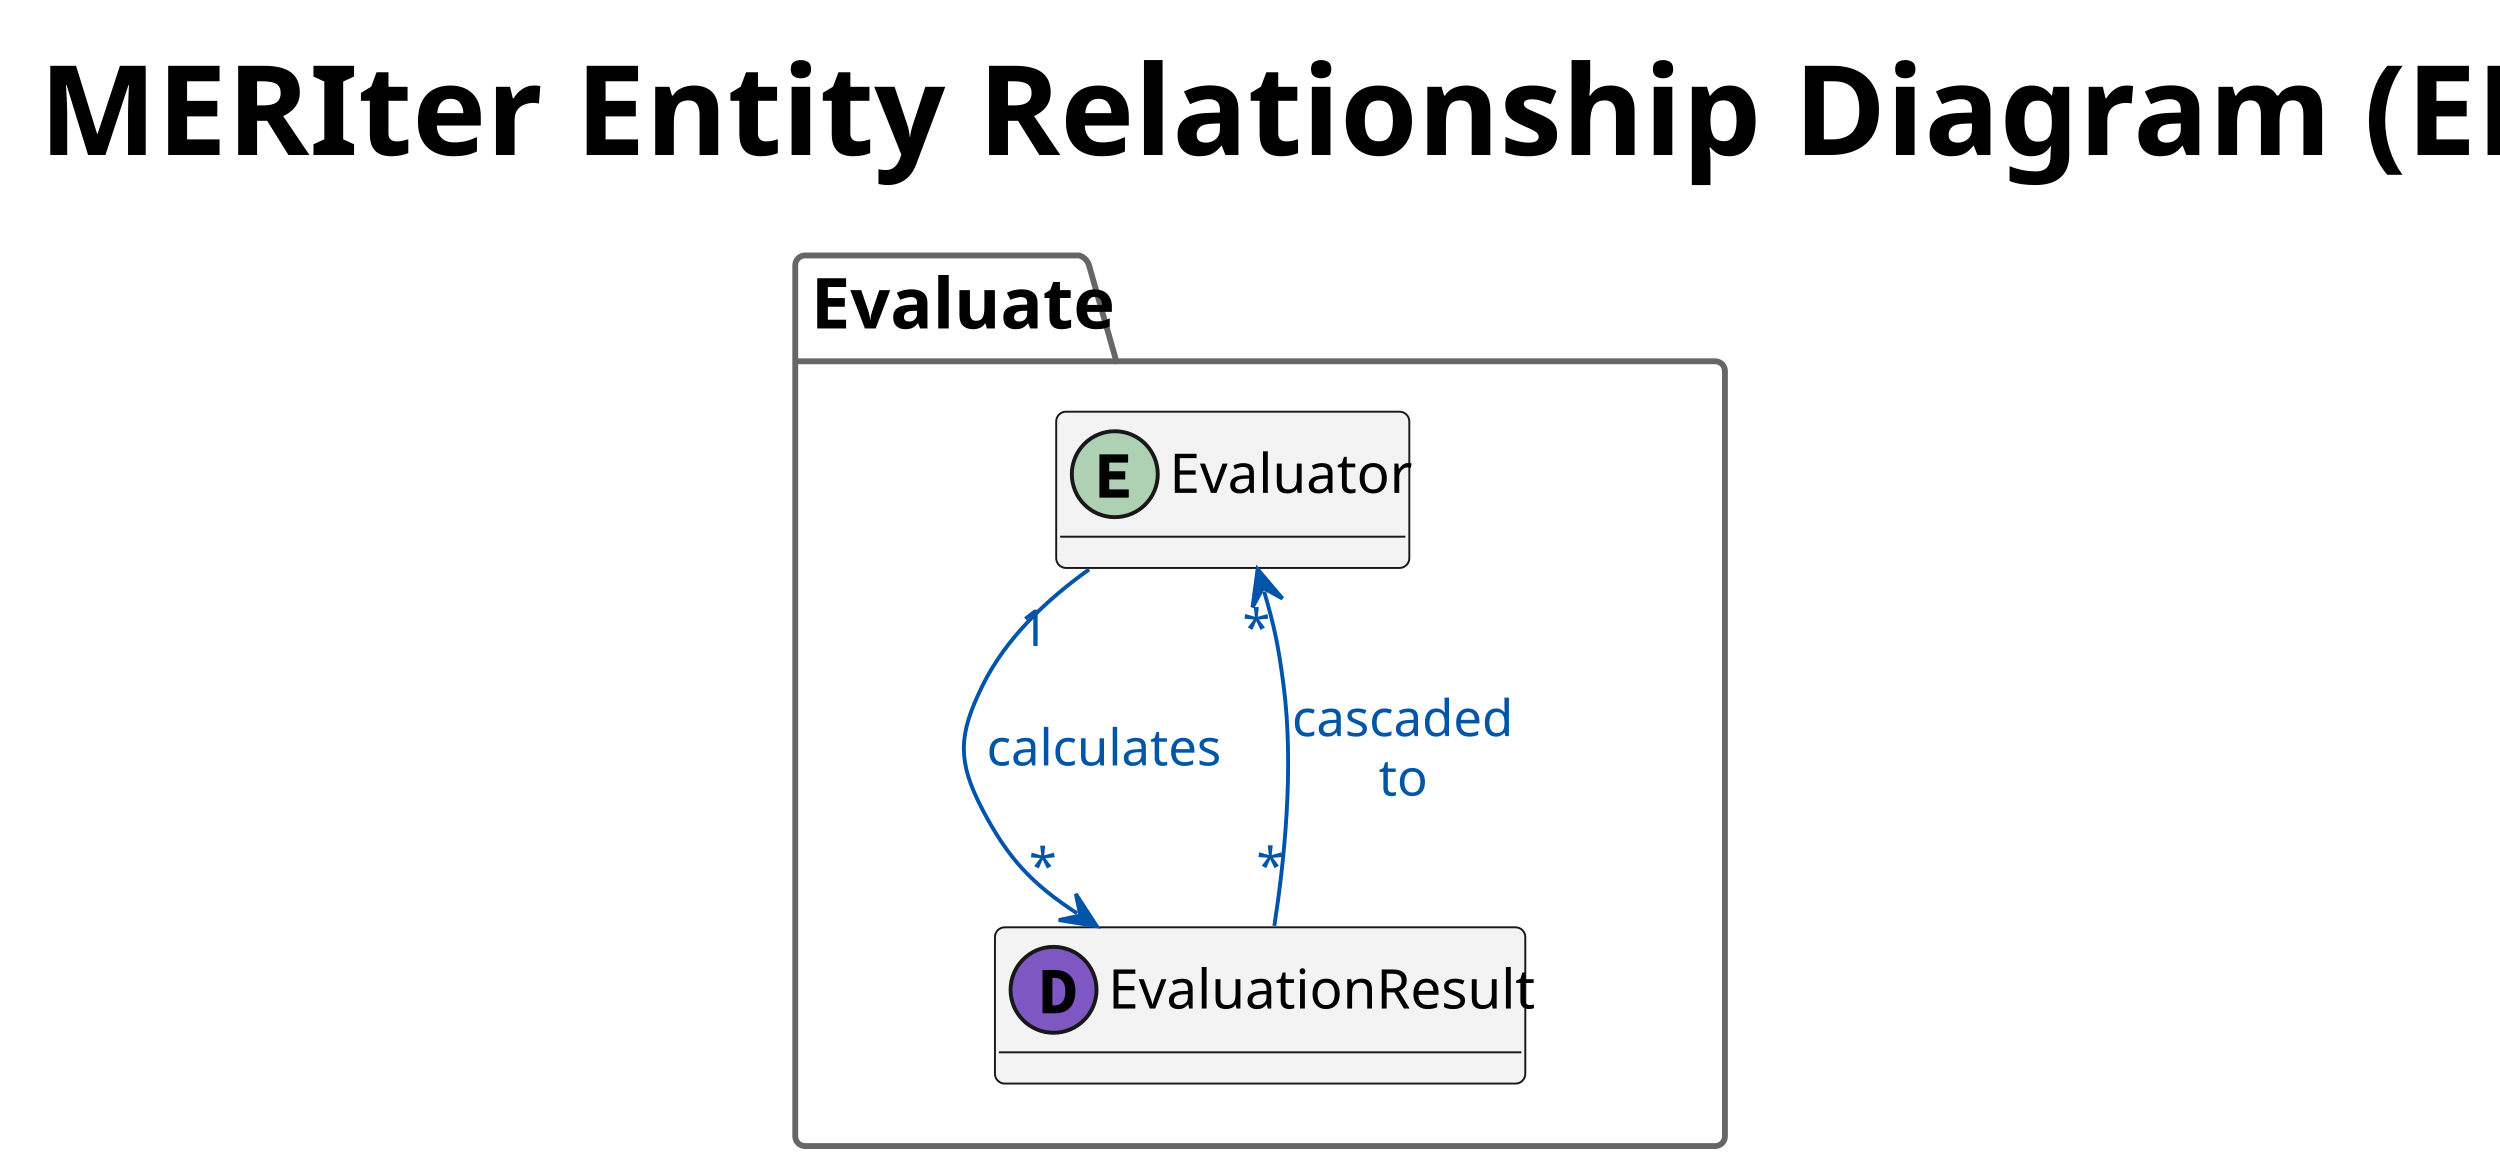
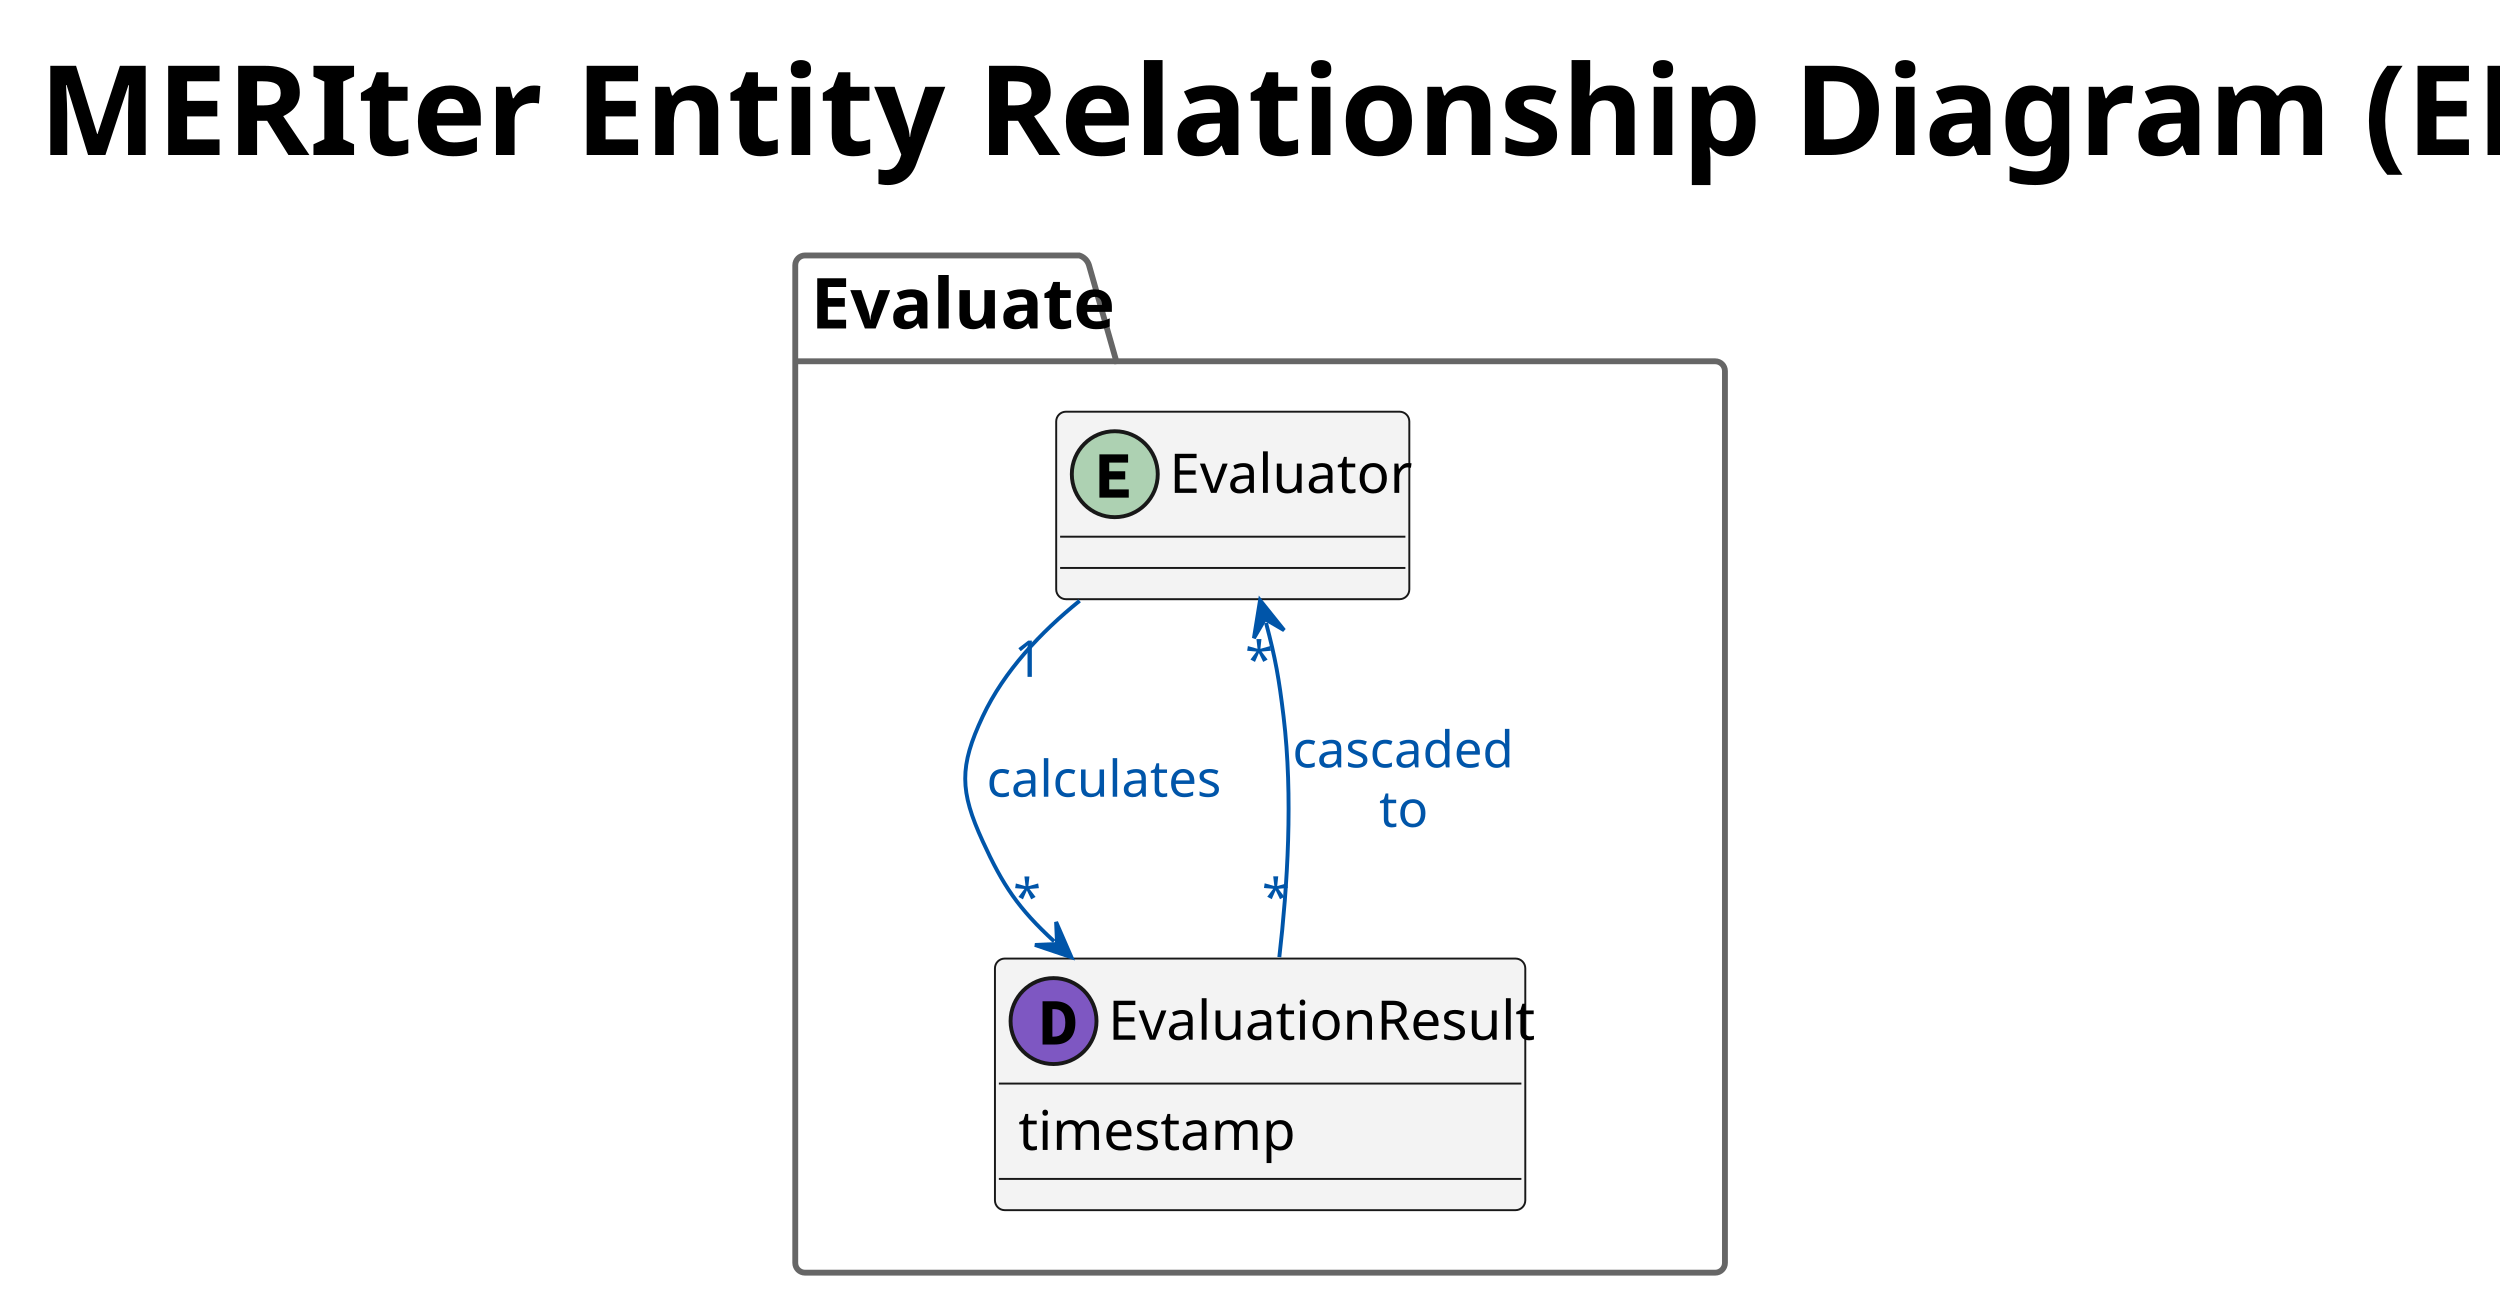
- <svg xmlns="http://www.w3.org/2000/svg" xmlns:xlink="http://www.w3.org/1999/xlink" contentStyleType="text/css" data-diagram-type="CLASS" height="300px" preserveAspectRatio="none" style="width:640px;height:300px;background:#FFFFFF;" version="1.1" viewBox="0 0 640 300" width="640px" zoomAndPan="magnify">
+ <svg xmlns="http://www.w3.org/2000/svg" xmlns:xlink="http://www.w3.org/1999/xlink" contentStyleType="text/css" data-diagram-type="CLASS" height="332px" preserveAspectRatio="none" style="width:640px;height:332px;background:#FFFFFF;" version="1.1" viewBox="0 0 640 332" width="640px" zoomAndPan="magnify">
  <defs />
  <g>
-     <g class="title" data-source-line="19">
+     <g class="title" data-source-line="25">
      <text fill="#000000" font-family="sans-serif" font-size="32" font-weight="bold" lengthAdjust="spacing" textLength="612.172" x="10" y="39.688">MERIter Entity Relationship Diagram (ERD)</text>
    </g>
-     <g class="cluster" data-entity="Evaluate" data-source-line="187" data-uid="ent0002" id="cluster_Evaluate">
-       <path d="M206.086,65.394 L276.282,65.394 A3.75,3.75 0 0 1 278.782,67.894 L285.782,92.488 L439.086,92.488 A2.5,2.5 0 0 1 441.586,94.988 L441.586,290.894 A2.5,2.5 0 0 1 439.086,293.394 L206.086,293.394 A2.5,2.5 0 0 1 203.586,290.894 L203.586,67.894 A2.5,2.5 0 0 1 206.086,65.394" fill="none" style="stroke:#666666;stroke-width:1.5;" />
+     <g class="cluster" data-entity="Evaluate" data-source-line="193" data-uid="ent0002" id="cluster_Evaluate">
+       <path d="M206.086,65.394 L276.282,65.394 A3.75,3.75 0 0 1 278.782,67.894 L285.782,92.488 L439.086,92.488 A2.5,2.5 0 0 1 441.586,94.988 L441.586,323.305 A2.5,2.5 0 0 1 439.086,325.805 L206.086,325.805 A2.5,2.5 0 0 1 203.586,323.305 L203.586,67.894 A2.5,2.5 0 0 1 206.086,65.394" fill="none" style="stroke:#666666;stroke-width:1.5;" />
      <line style="stroke:#666666;stroke-width:1.5;" x1="203.586" x2="285.782" y1="92.488" y2="92.488" />
      <text fill="#000000" font-family="sans-serif" font-size="18" font-weight="bold" lengthAdjust="spacing" textLength="69.196" x="207.586" y="84.094">Evaluate</text>
    </g>
-     <g class="entity" data-entity="EvaluationResult" data-source-line="188" data-uid="ent0003" id="entity_EvaluationResult">
+     <g class="entity" data-entity="EvaluationResult" data-source-line="194" data-uid="ent0003" id="entity_EvaluationResult">
      <a href="" target="_top" title="The EvaluationResult is a piece of structured data describing the output of an Evaluator running an evaluation." xlink:actuate="onRequest" xlink:href="" xlink:show="new" xlink:title="The EvaluationResult is a piece of structured data describing the output of an Evaluator running an evaluation." xlink:type="simple">
-         <rect fill="#555555" fill-opacity="0.067" height="40" rx="2.5" ry="2.5" style="stroke:#181818;stroke-width:0.5;" width="135.769" x="254.706" y="237.394" />
-         <ellipse cx="269.706" cy="253.394" fill="#7E57C2" rx="11" ry="11" style="stroke:#181818;stroke-width:1;" />
-         <path d="M266.893,259.394 L270.112,259.394 C273.19,259.394 275.3,257.613 275.3,253.801 C275.3,249.988 273.19,248.316 269.956,248.316 L266.893,248.316 L266.893,259.394 Z M269.409,257.379 L269.409,250.332 L269.815,250.332 C271.55,250.332 272.722,251.144 272.722,253.801 C272.722,256.457 271.55,257.379 269.815,257.379 L269.409,257.379 Z " fill="#000000" />
-         <text fill="#000000" font-family="sans-serif" font-size="14" lengthAdjust="spacing" textLength="103.769" x="283.706" y="258.18">EvaluationResult</text>
-         <line style="stroke:#181818;stroke-width:0.5;" x1="255.706" x2="389.476" y1="269.394" y2="269.394" />
+         <rect fill="#555555" fill-opacity="0.067" height="64.406" rx="2.5" ry="2.5" style="stroke:#181818;stroke-width:0.5;" width="135.769" x="254.706" y="245.394" />
+         <ellipse cx="269.706" cy="261.394" fill="#7E57C2" rx="11" ry="11" style="stroke:#181818;stroke-width:1;" />
+         <path d="M266.893,267.394 L270.112,267.394 C273.19,267.394 275.3,265.613 275.3,261.801 C275.3,257.988 273.19,256.316 269.956,256.316 L266.893,256.316 L266.893,267.394 Z M269.409,265.379 L269.409,258.332 L269.815,258.332 C271.55,258.332 272.722,259.144 272.722,261.801 C272.722,264.457 271.55,265.379 269.815,265.379 L269.409,265.379 Z " fill="#000000" />
+         <text fill="#000000" font-family="sans-serif" font-size="14" lengthAdjust="spacing" textLength="103.769" x="283.706" y="266.18">EvaluationResult</text>
+         <line style="stroke:#181818;stroke-width:0.5;" x1="255.706" x2="389.476" y1="277.394" y2="277.394" />
+         <text fill="#000000" font-family="sans-serif" font-size="14" lengthAdjust="spacing" textLength="67.245" x="260.706" y="294.383">timestamp</text>
+         <line style="stroke:#181818;stroke-width:0.5;" x1="255.706" x2="389.476" y1="301.801" y2="301.801" />
      </a>
    </g>
-     <g class="entity" data-entity="Evaluator" data-source-line="193" data-uid="ent0004" id="entity_Evaluator">
+     <g class="entity" data-entity="Evaluator" data-source-line="199" data-uid="ent0004" id="entity_Evaluator">
      <a href="" target="_top" title="The Evaluator is a human and/or digital entity responsible for evaluating measurements and (optionally) other evaluations, and outputting evaluation results." xlink:actuate="onRequest" xlink:href="" xlink:show="new" xlink:title="The Evaluator is a human and/or digital entity responsible for evaluating measurements and (optionally) other evaluations, and outputting evaluation results." xlink:type="simple">
-         <rect fill="#555555" fill-opacity="0.067" height="40" rx="2.5" ry="2.5" style="stroke:#181818;stroke-width:0.5;" width="90.399" x="270.386" y="105.394" />
+         <rect fill="#555555" fill-opacity="0.067" height="48" rx="2.5" ry="2.5" style="stroke:#181818;stroke-width:0.5;" width="90.399" x="270.386" y="105.394" />
        <ellipse cx="285.386" cy="121.394" fill="#ADD1B2" rx="11" ry="11" style="stroke:#181818;stroke-width:1;" />
        <path d="M281.448,127.394 L288.964,127.394 L288.964,125.285 L283.964,125.285 L283.964,122.738 L288.058,122.738 L288.058,120.644 L283.964,120.644 L283.964,118.426 L288.792,118.426 L288.792,116.316 L281.448,116.316 L281.448,127.394 Z " fill="#000000" />
        <text fill="#000000" font-family="sans-serif" font-size="14" lengthAdjust="spacing" textLength="58.399" x="299.386" y="126.18">Evaluator</text>
        <line style="stroke:#181818;stroke-width:0.5;" x1="271.386" x2="359.785" y1="137.394" y2="137.394" />
+         <line style="stroke:#181818;stroke-width:0.5;" x1="271.386" x2="359.785" y1="145.394" y2="145.394" />
      </a>
    </g>
-     <g class="link" data-entity-1="Evaluator" data-entity-2="EvaluationResult" data-source-line="195" data-uid="lnk5" id="link_Evaluator_EvaluationResult">
-       <path codeLine="195" d="M278.806,145.774 C268.026,153.445 257.536,163.345 251.586,175.394 C245.286,188.144 244.976,194.804 251.586,207.394 C258.056,219.725 264.167,226.292 275.737,233.822" fill="none" id="Evaluator-to-EvaluationResult" style="stroke:#0055A9;stroke-width:1;" />
-       <polygon fill="#0055A9" points="280.766,237.095,275.405,228.833,276.575,234.367,271.041,235.538,280.766,237.095" style="stroke:#0055A9;stroke-width:1;" />
-       <text fill="#0055A9" font-family="sans-serif" font-size="13" lengthAdjust="spacing" textLength="59.097" x="252.586" y="195.955">calculates</text>
-       <text fill="#0055A9" font-family="sans-serif" font-size="13" lengthAdjust="spacing" textLength="7.306" x="261.022" y="165.359">1</text>
-       <text fill="#0055A9" font-family="sans-serif" font-size="13" lengthAdjust="spacing" textLength="5.599" x="263.384" y="226.369">*</text>
+     <g class="link" data-entity-1="Evaluator" data-entity-2="EvaluationResult" data-source-line="201" data-uid="lnk5" id="link_Evaluator_EvaluationResult">
+       <path codeLine="201" d="M276.386,153.804 C266.446,161.834 257.046,171.774 251.586,183.394 C245.536,196.264 245.666,202.464 251.586,215.394 C256.736,226.644 260.667,232.546 269.867,240.996" fill="none" id="Evaluator-to-EvaluationResult" style="stroke:#0055A9;stroke-width:1;" />
+       <polygon fill="#0055A9" points="274.286,245.054,270.363,236.02,270.603,241.672,264.952,241.912,274.286,245.054" style="stroke:#0055A9;stroke-width:1;" />
+       <text fill="#0055A9" font-family="sans-serif" font-size="13" lengthAdjust="spacing" textLength="59.097" x="252.586" y="203.955">calculates</text>
+       <text fill="#0055A9" font-family="sans-serif" font-size="13" lengthAdjust="spacing" textLength="7.306" x="259.547" y="173.271">1</text>
+       <text fill="#0055A9" font-family="sans-serif" font-size="13" lengthAdjust="spacing" textLength="5.599" x="259.343" y="234.255">*</text>
    </g>
-     <g class="link" data-entity-1="Evaluator" data-entity-2="EvaluationResult" data-source-line="196" data-uid="lnk7" id="link_Evaluator_EvaluationResult">
-       <path codeLine="196" d="M323.635,151.472 C326.255,160.402 327.286,165.445 328.586,175.394 C331.316,196.364 328.786,220.575 326.226,237.024" fill="none" id="Evaluator-backto-EvaluationResult" style="stroke:#0055A9;stroke-width:1;" />
-       <polygon fill="#0055A9" points="321.946,145.714,320.642,155.477,323.354,150.512,328.318,153.224,321.946,145.714" style="stroke:#0055A9;stroke-width:1;" />
-       <text fill="#0055A9" font-family="sans-serif" font-size="13" lengthAdjust="spacing" textLength="56.018" x="330.766" y="188.455">cascaded</text>
-       <text fill="#0055A9" font-family="sans-serif" font-size="13" lengthAdjust="spacing" textLength="11.667" x="352.942" y="203.69">to</text>
-       <text fill="#0055A9" font-family="sans-serif" font-size="13" lengthAdjust="spacing" textLength="5.599" x="318.064" y="165.283">*</text>
-       <text fill="#0055A9" font-family="sans-serif" font-size="13" lengthAdjust="spacing" textLength="5.599" x="321.629" y="226.28">*</text>
+     <g class="link" data-entity-1="Evaluator" data-entity-2="EvaluationResult" data-source-line="202" data-uid="lnk7" id="link_Evaluator_EvaluationResult">
+       <path codeLine="202" d="M324.105,159.456 C326.525,168.636 327.396,173.524 328.586,183.394 C331.056,203.845 329.596,226.945 327.506,245.024" fill="none" id="Evaluator-backto-EvaluationResult" style="stroke:#0055A9;stroke-width:1;" />
+       <polygon fill="#0055A9" points="322.576,153.655,321.002,163.377,323.851,158.489,328.738,161.338,322.576,153.655" style="stroke:#0055A9;stroke-width:1;" />
+       <text fill="#0055A9" font-family="sans-serif" font-size="13" lengthAdjust="spacing" textLength="56.018" x="330.886" y="196.455">cascaded</text>
+       <text fill="#0055A9" font-family="sans-serif" font-size="13" lengthAdjust="spacing" textLength="11.667" x="353.062" y="211.69">to</text>
+       <text fill="#0055A9" font-family="sans-serif" font-size="13" lengthAdjust="spacing" textLength="5.599" x="318.743" y="173.485">*</text>
+       <text fill="#0055A9" font-family="sans-serif" font-size="13" lengthAdjust="spacing" textLength="5.599" x="323.04" y="234.219">*</text>
    </g>
  </g>
</svg>
